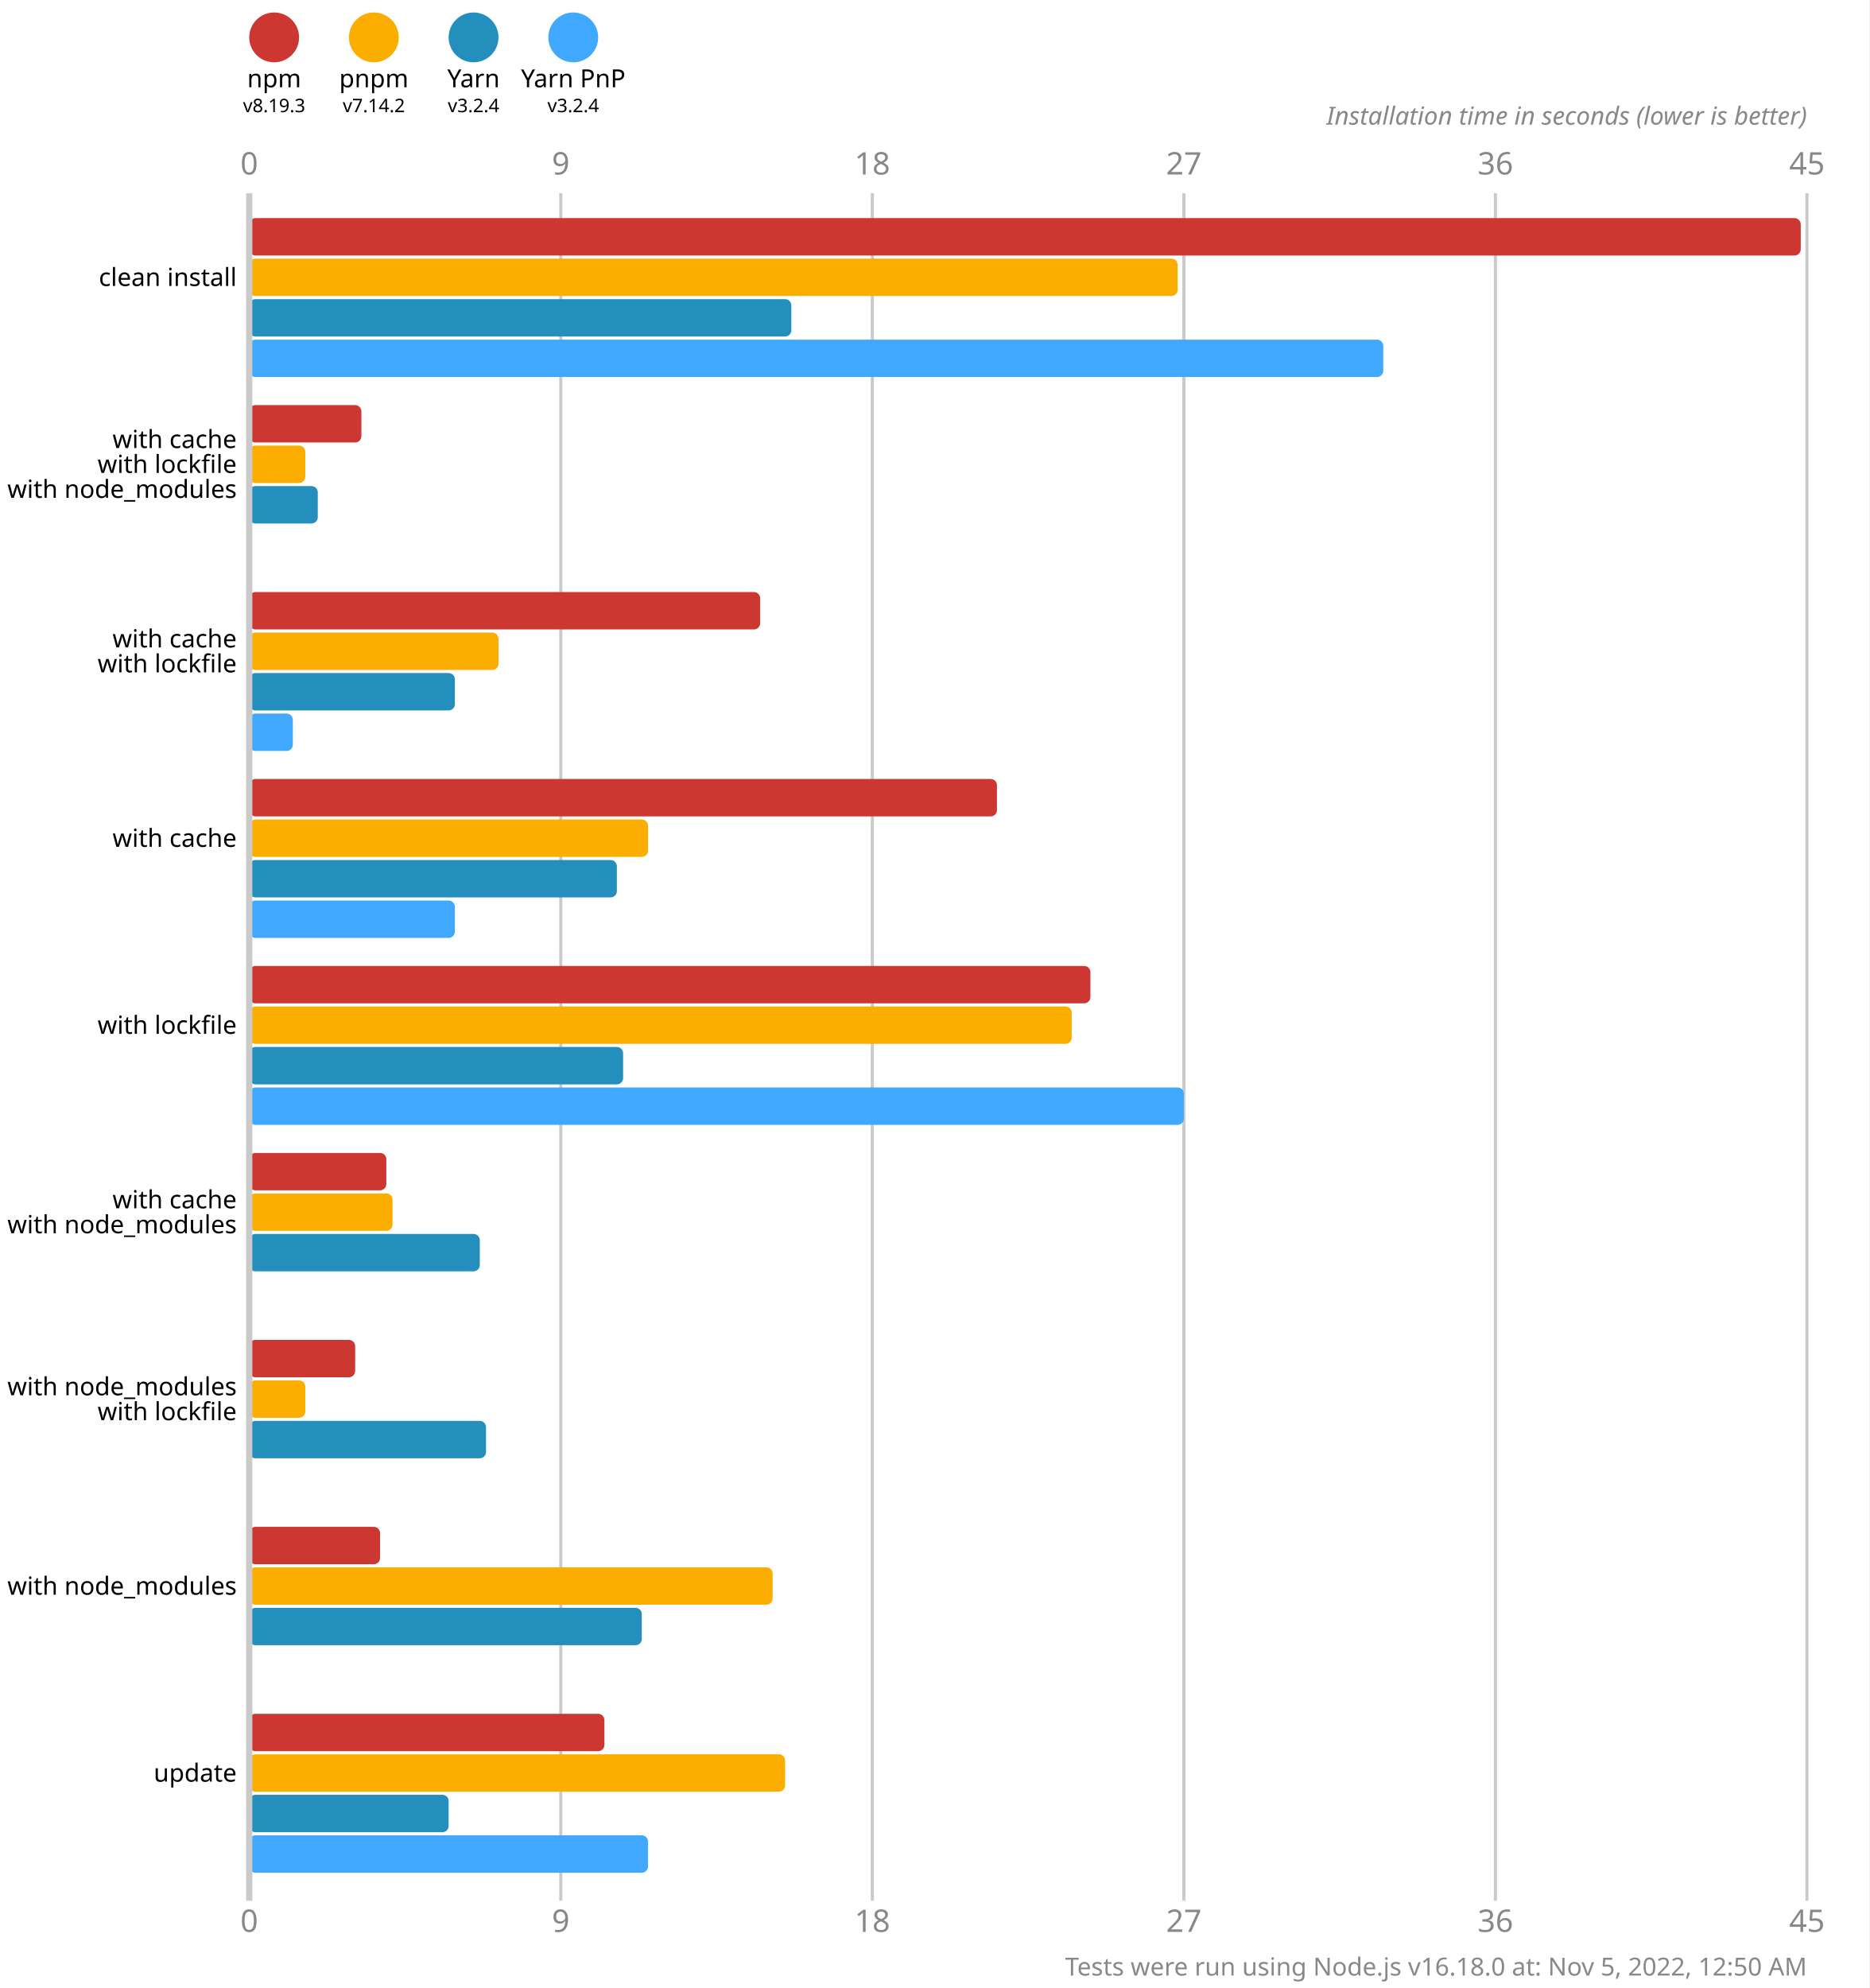
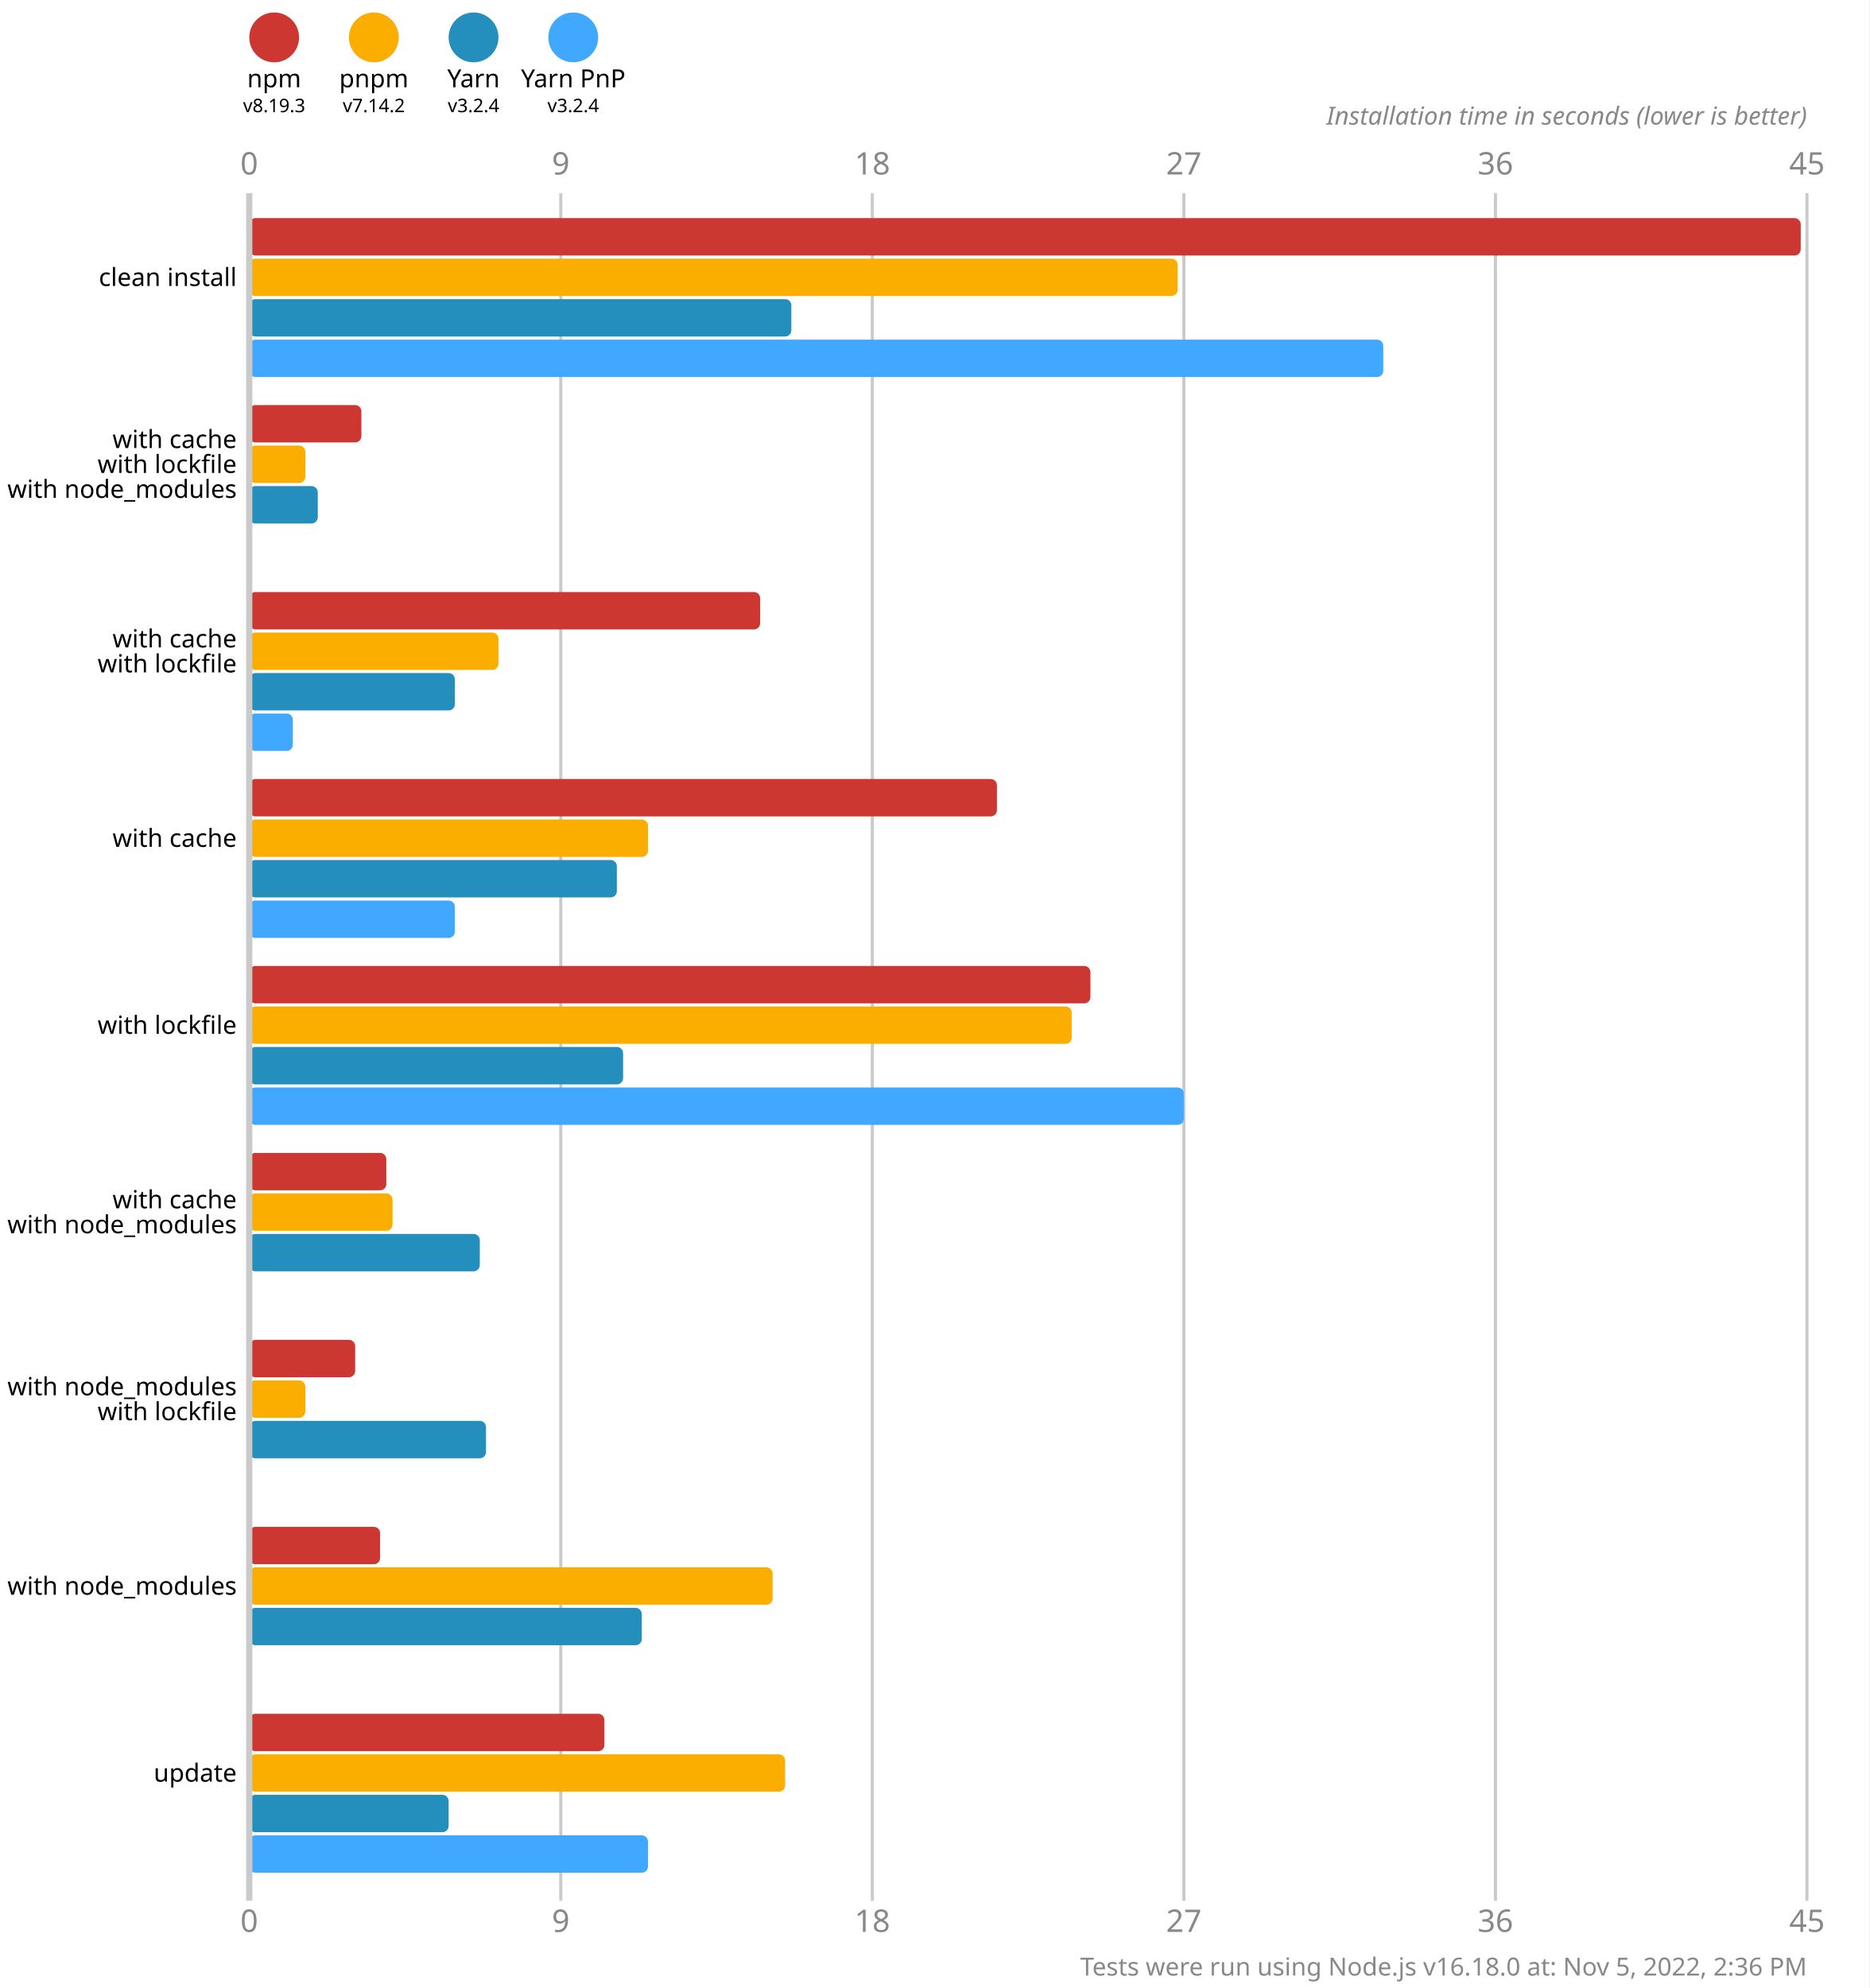
<svg xmlns="http://www.w3.org/2000/svg" version="1.1" viewBox="0 0 300 319">
  <style>
    .font { font-family: sans-serif; }
    .s3 { font-size: 3px; }
    .s4 { font-size: 4px; }
    .s5 { font-size: 5px; }
    .line { stroke: #cacaca; }
    .width { stroke-width: 0.5; }
    .text { fill: #888; }
  </style>
  <rect x="0" y="0" width="300" height="319" fill="#fff" />
  <circle cx="44" cy="6" r="4" fill="#cd3731" />
  <text x="44" y="14" class="font s4" text-anchor="middle">npm</text>
  <text x="44" y="18" class="font s3" text-anchor="middle">v8.19.3</text>
  <circle cx="60" cy="6" r="4" fill="#fbae00" />
  <text x="60" y="14" class="font s4" text-anchor="middle">pnpm</text>
  <text x="60" y="18" class="font s3" text-anchor="middle">v7.14.2</text>
  <circle cx="76" cy="6" r="4" fill="#248ebd" />
  <text x="76" y="14" class="font s4" text-anchor="middle">Yarn</text>
  <text x="76" y="18" class="font s3" text-anchor="middle">v3.2.4</text>
  <circle cx="92" cy="6" r="4" fill="#40a9ff" />
  <text x="92" y="14" class="font s4" text-anchor="middle">Yarn PnP</text>
  <text x="92" y="18" class="font s3" text-anchor="middle">v3.2.4</text>
  <text x="40" y="28" class="font s5 text" text-anchor="middle">0</text>
  <text x="40" y="310" class="font s5 text" text-anchor="middle">0</text>
  <line x1="90" y1="31" x2="90" y2="305" class="line width" />
  <text x="90" y="28" class="font s5 text" text-anchor="middle">9</text>
  <text x="90" y="310" class="font s5 text" text-anchor="middle">9</text>
  <line x1="140" y1="31" x2="140" y2="305" class="line width" />
  <text x="140" y="28" class="font s5 text" text-anchor="middle">18</text>
  <text x="140" y="310" class="font s5 text" text-anchor="middle">18</text>
  <line x1="190" y1="31" x2="190" y2="305" class="line width" />
  <text x="190" y="28" class="font s5 text" text-anchor="middle">27</text>
  <text x="190" y="310" class="font s5 text" text-anchor="middle">27</text>
  <line x1="240" y1="31" x2="240" y2="305" class="line width" />
  <text x="240" y="28" class="font s5 text" text-anchor="middle">36</text>
  <text x="240" y="310" class="font s5 text" text-anchor="middle">36</text>
  <line x1="290" y1="31" x2="290" y2="305" class="line width" />
  <text x="290" y="28" class="font s5 text" text-anchor="middle">45</text>
  <text x="290" y="310" class="font s5 text" text-anchor="middle">45</text>
  <text x="290" y="20" class="font s4 text" font-style="italic" text-anchor="end">Installation time in seconds (lower is better)</text>
  <rect x="40" y="35" width="249" height="6" fill="#cd3731" rx="1" ry="1" />
  <rect x="40" y="41.5" width="149" height="6" fill="#fbae00" rx="1" ry="1" />
  <rect x="40" y="48" width="87" height="6" fill="#248ebd" rx="1" ry="1" />
  <rect x="40" y="54.5" width="182" height="6" fill="#40a9ff" rx="1" ry="1" />
  <rect x="40" y="65" width="18" height="6" fill="#cd3731" rx="1" ry="1" />
  <rect x="40" y="71.5" width="9" height="6" fill="#fbae00" rx="1" ry="1" />
  <rect x="40" y="78" width="11" height="6" fill="#248ebd" rx="1" ry="1" />
  <rect x="40" y="84.5" width="0" height="6" fill="#40a9ff" rx="1" ry="1" />
  <rect x="40" y="95" width="82" height="6" fill="#cd3731" rx="1" ry="1" />
  <rect x="40" y="101.5" width="40" height="6" fill="#fbae00" rx="1" ry="1" />
  <rect x="40" y="108" width="33" height="6" fill="#248ebd" rx="1" ry="1" />
  <rect x="40" y="114.5" width="7" height="6" fill="#40a9ff" rx="1" ry="1" />
  <rect x="40" y="125" width="120" height="6" fill="#cd3731" rx="1" ry="1" />
  <rect x="40" y="131.5" width="64" height="6" fill="#fbae00" rx="1" ry="1" />
  <rect x="40" y="138" width="59" height="6" fill="#248ebd" rx="1" ry="1" />
  <rect x="40" y="144.5" width="33" height="6" fill="#40a9ff" rx="1" ry="1" />
  <rect x="40" y="155" width="135" height="6" fill="#cd3731" rx="1" ry="1" />
  <rect x="40" y="161.5" width="132" height="6" fill="#fbae00" rx="1" ry="1" />
  <rect x="40" y="168" width="60" height="6" fill="#248ebd" rx="1" ry="1" />
  <rect x="40" y="174.5" width="150" height="6" fill="#40a9ff" rx="1" ry="1" />
  <rect x="40" y="185" width="22" height="6" fill="#cd3731" rx="1" ry="1" />
  <rect x="40" y="191.5" width="23" height="6" fill="#fbae00" rx="1" ry="1" />
  <rect x="40" y="198" width="37" height="6" fill="#248ebd" rx="1" ry="1" />
  <rect x="40" y="204.5" width="0" height="6" fill="#40a9ff" rx="1" ry="1" />
  <rect x="40" y="215" width="17" height="6" fill="#cd3731" rx="1" ry="1" />
  <rect x="40" y="221.5" width="9" height="6" fill="#fbae00" rx="1" ry="1" />
  <rect x="40" y="228" width="38" height="6" fill="#248ebd" rx="1" ry="1" />
  <rect x="40" y="234.5" width="0" height="6" fill="#40a9ff" rx="1" ry="1" />
  <rect x="40" y="245" width="21" height="6" fill="#cd3731" rx="1" ry="1" />
  <rect x="40" y="251.5" width="84" height="6" fill="#fbae00" rx="1" ry="1" />
  <rect x="40" y="258" width="63" height="6" fill="#248ebd" rx="1" ry="1" />
  <rect x="40" y="264.5" width="0" height="6" fill="#40a9ff" rx="1" ry="1" />
  <rect x="40" y="275" width="57" height="6" fill="#cd3731" rx="1" ry="1" />
  <rect x="40" y="281.5" width="86" height="6" fill="#fbae00" rx="1" ry="1" />
  <rect x="40" y="288" width="32" height="6" fill="#248ebd" rx="1" ry="1" />
  <rect x="40" y="294.5" width="64" height="6" fill="#40a9ff" rx="1" ry="1" />
  <line x1="40" y1="31" x2="40" y2="305" class="line" />
  <text x="38" y="44.5" class="font s4" dominant-baseline="middle" text-anchor="end">clean install</text>
  <text x="38" y="70.5" class="font s4" dominant-baseline="middle" text-anchor="end">with cache</text>
  <text x="38" y="74.5" class="font s4" dominant-baseline="middle" text-anchor="end">with lockfile</text>
  <text x="38" y="78.5" class="font s4" dominant-baseline="middle" text-anchor="end">with node_modules</text>
  <text x="38" y="102.5" class="font s4" dominant-baseline="middle" text-anchor="end">with cache</text>
  <text x="38" y="106.5" class="font s4" dominant-baseline="middle" text-anchor="end">with lockfile</text>
  <text x="38" y="134.5" class="font s4" dominant-baseline="middle" text-anchor="end">with cache</text>
  <text x="38" y="164.5" class="font s4" dominant-baseline="middle" text-anchor="end">with lockfile</text>
  <text x="38" y="192.5" class="font s4" dominant-baseline="middle" text-anchor="end">with cache</text>
  <text x="38" y="196.5" class="font s4" dominant-baseline="middle" text-anchor="end">with node_modules</text>
  <text x="38" y="222.5" class="font s4" dominant-baseline="middle" text-anchor="end">with node_modules</text>
  <text x="38" y="226.5" class="font s4" dominant-baseline="middle" text-anchor="end">with lockfile</text>
  <text x="38" y="254.5" class="font s4" dominant-baseline="middle" text-anchor="end">with node_modules</text>
  <text x="38" y="284.5" class="font s4" dominant-baseline="middle" text-anchor="end">update</text>
-   <text x="290" y="317" class="font s4 text" text-anchor="end">Tests were run using Node.js v16.18.0 at: Nov 5, 2022, 12:50 AM</text>
+   <text x="290" y="317" class="font s4 text" text-anchor="end">Tests were run using Node.js v16.18.0 at: Nov 5, 2022, 2:36 PM</text>
</svg>
